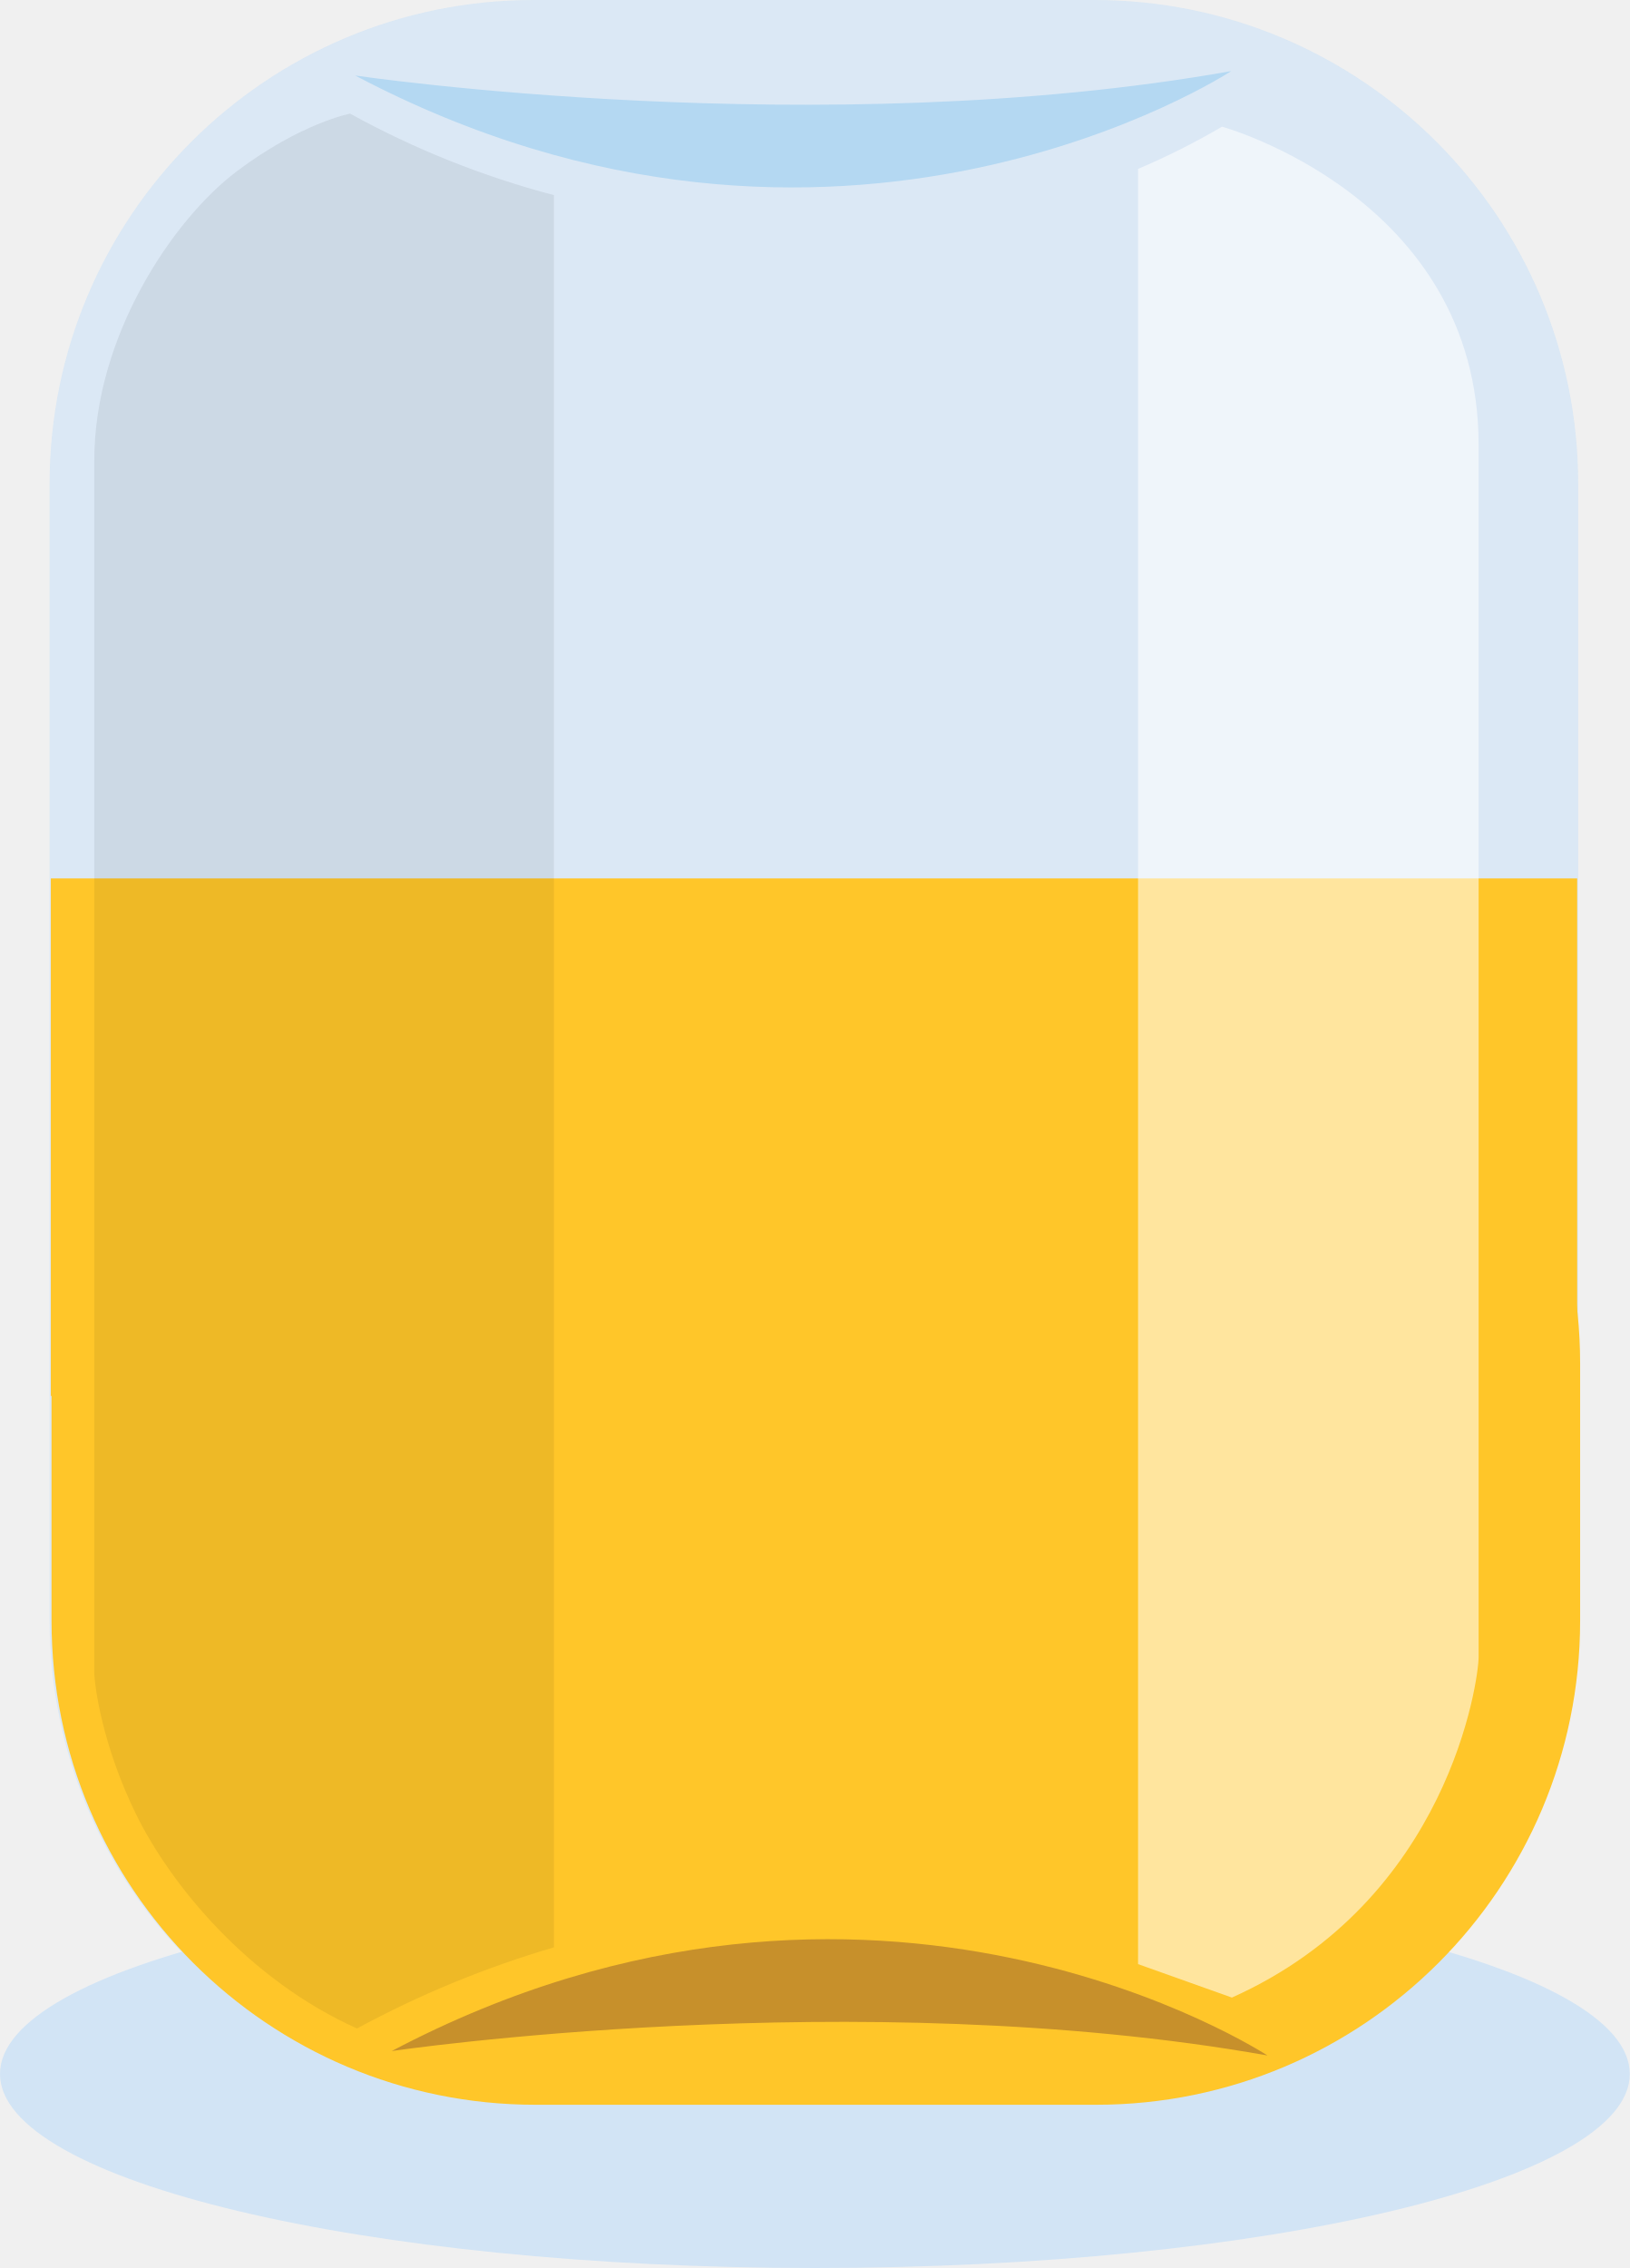
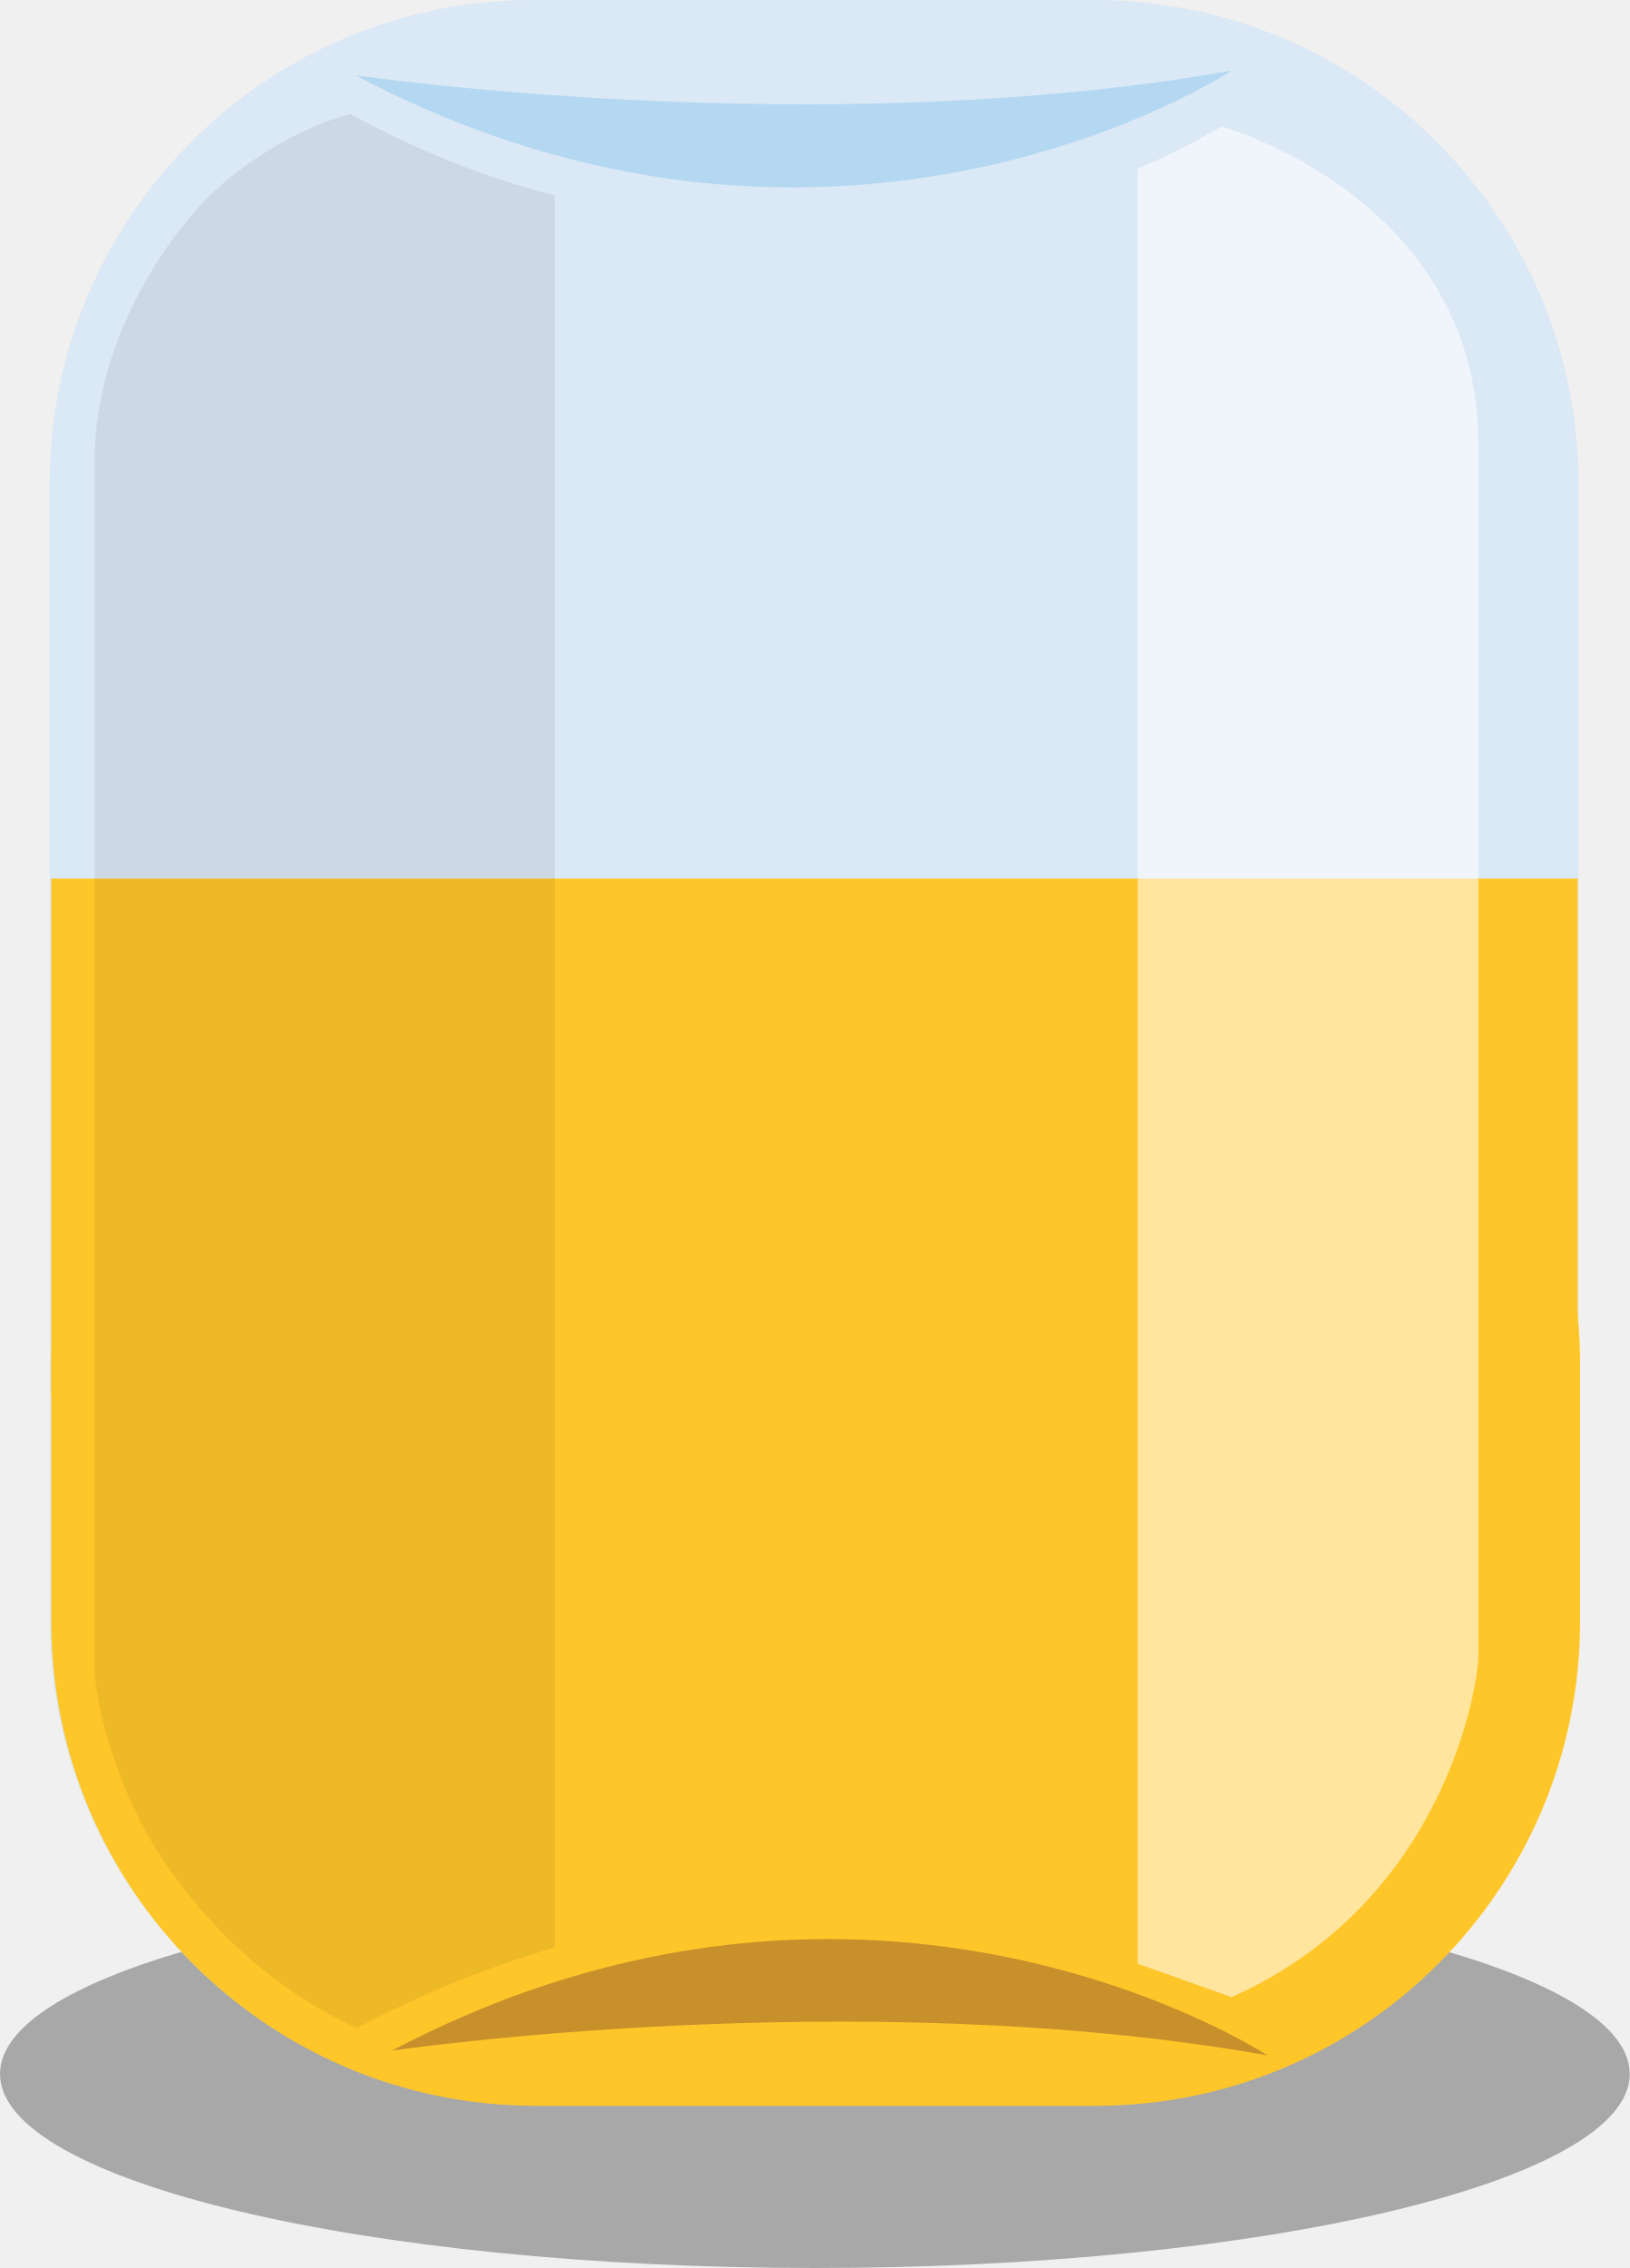
- <svg xmlns="http://www.w3.org/2000/svg" id="Layer_2" data-name="Layer 2" viewBox="0 0 210 292.19">
-   <ellipse id="Ellipse_16" data-name="Ellipse 16" cx="105" cy="267.19" rx="105" ry="25" style="fill:#d2e4f5" />
-   <g id="Group_144" data-name="Group 144">
-     <g id="Group_44" data-name="Group 44">
-       <g id="Group_42" data-name="Group 42" style="opacity:0.7">
-         <rect id="Rectangle_172" data-name="Rectangle 172" x="6.39" width="196.96" height="271.06" rx="62.36" style="fill:#d1e4f6" />
+ <svg xmlns="http://www.w3.org/2000/svg" version="1.1" id="Layer_2_1_" x="0px" y="0px" viewBox="0 0 210 292.2" style="enable-background:new 0 0 210 292.2;" xml:space="preserve">
+   <style type="text/css">
+ 	.st0{opacity:0.3;}
+ 	.st1{opacity:0.7;}
+ 	.st2{fill:#D1E4F6;}
+ 	.st3{fill:#FFC629;}
+ 	.st4{fill:#B4D8F2;}
+ 	.st5{fill:#C7902B;}
+ 	.st6{fill:#050706;}
+ 	.st7{opacity:0.55;fill:#FFFFFF;enable-background:new    ;}
+ 	.st8{opacity:7.000000e-02;fill:#050706;enable-background:new    ;}
+ </style>
+   <ellipse id="Ellipse_16" class="st0" cx="105" cy="267.2" rx="105" ry="25" />
+   <g id="Group_144">
+     <g id="Group_44">
+       <g id="Group_42" class="st1">
+         <path id="Rectangle_172" class="st2" d="M68.8,0H141c34.4,0,62.4,27.9,62.4,62.4v146.3c0,34.4-27.9,62.4-62.4,62.4H68.8     c-34.4,0-62.4-27.9-62.4-62.4V62.4C6.4,27.9,34.3,0,68.8,0z" />
      </g>
-       <g id="Group_43" data-name="Group 43">
-         <rect id="Rectangle_173" data-name="Rectangle 173" x="6.64" y="113.28" width="196.96" height="157.88" rx="62.36" style="fill:#ffc629" />
+       <g id="Group_43">
+         <path id="Rectangle_173" class="st3" d="M69,113.3h72.2c34.4,0,62.4,27.9,62.4,62.4v33.2c0,34.4-27.9,62.4-62.4,62.4H69     c-34.4,0-62.4-27.9-62.4-62.4v-33.2C6.6,141.2,34.6,113.3,69,113.3z" />
      </g>
-       <rect id="Rectangle_174" data-name="Rectangle 174" x="6.55" y="113.17" width="196.67" height="66.67" style="fill:#ffc629" />
-       <path id="Path_123" data-name="Path 123" d="M226.13,94.49S286,103.33,339,93.92C339,93.92,288.24,127.26,226.13,94.49Z" transform="translate(-180.36 -84.76)" style="fill:#b4d8f2" />
-       <path id="Path_126" data-name="Path 126" d="M230.83,349s59.84-8.83,112.84.57C343.67,349.58,293,316.24,230.83,349Z" transform="translate(-180.36 -84.76)" style="fill:#c7902b" />
-       <path id="Path_127" data-name="Path 127" d="M250.2,347.73" transform="translate(-180.36 -84.76)" style="fill:#050706" />
-       <path id="Path_124" data-name="Path 124" d="M339.09,342.11c28-12.54,31.79-41,31.79-43.88V142.08c0-31.91-33.06-41-33.06-41A94.68,94.68,0,0,1,327,106.52V337.8Z" transform="translate(-180.36 -84.76)" style="fill:#fff;opacity:0.55;isolation:isolate" />
-       <path id="Path_125" data-name="Path 125" d="M226.36,346.09c-14-6.27-24-18.51-28.45-27.56s-5.4-16.88-5.4-18.31V144.07c0-15.95,10.09-31,18.35-37.23s14.61-7.44,14.61-7.44a114.66,114.66,0,0,0,26.26,10.5V335.64A130.18,130.18,0,0,0,226.36,346.09Z" transform="translate(-180.36 -84.76)" style="fill:#050706;opacity:0.07;isolation:isolate" />
+       <rect id="Rectangle_174" x="6.6" y="113.2" class="st3" width="196.7" height="66.7" />
+       <path id="Path_123" class="st4" d="M45.8,9.7c0,0,59.9,8.8,112.9-0.6C158.6,9.2,107.9,42.5,45.8,9.7z" />
+       <path id="Path_126" class="st5" d="M50.5,264.2c0,0,59.8-8.8,112.8,0.6C163.3,264.8,112.6,231.5,50.5,264.2z" />
+       <path id="Path_127" class="st6" d="M69.8,263" />
+       <path id="Path_124" class="st7" d="M158.7,257.3c28-12.5,31.8-41,31.8-43.9V57.3c0-31.9-33.1-41-33.1-41c-3.5,2-7.1,3.9-10.8,5.4    V253L158.7,257.3z" />
+       <path id="Path_125" class="st8" d="M46,261.3c-14-6.3-24-18.5-28.4-27.6s-5.4-16.9-5.4-18.3V59.3c0-15.9,10.1-31,18.4-37.2    s14.6-7.4,14.6-7.4c8.3,4.6,17.1,8.1,26.3,10.5v225.7C62.6,253.5,54.1,257,46,261.3z" />
    </g>
  </g>
</svg>
